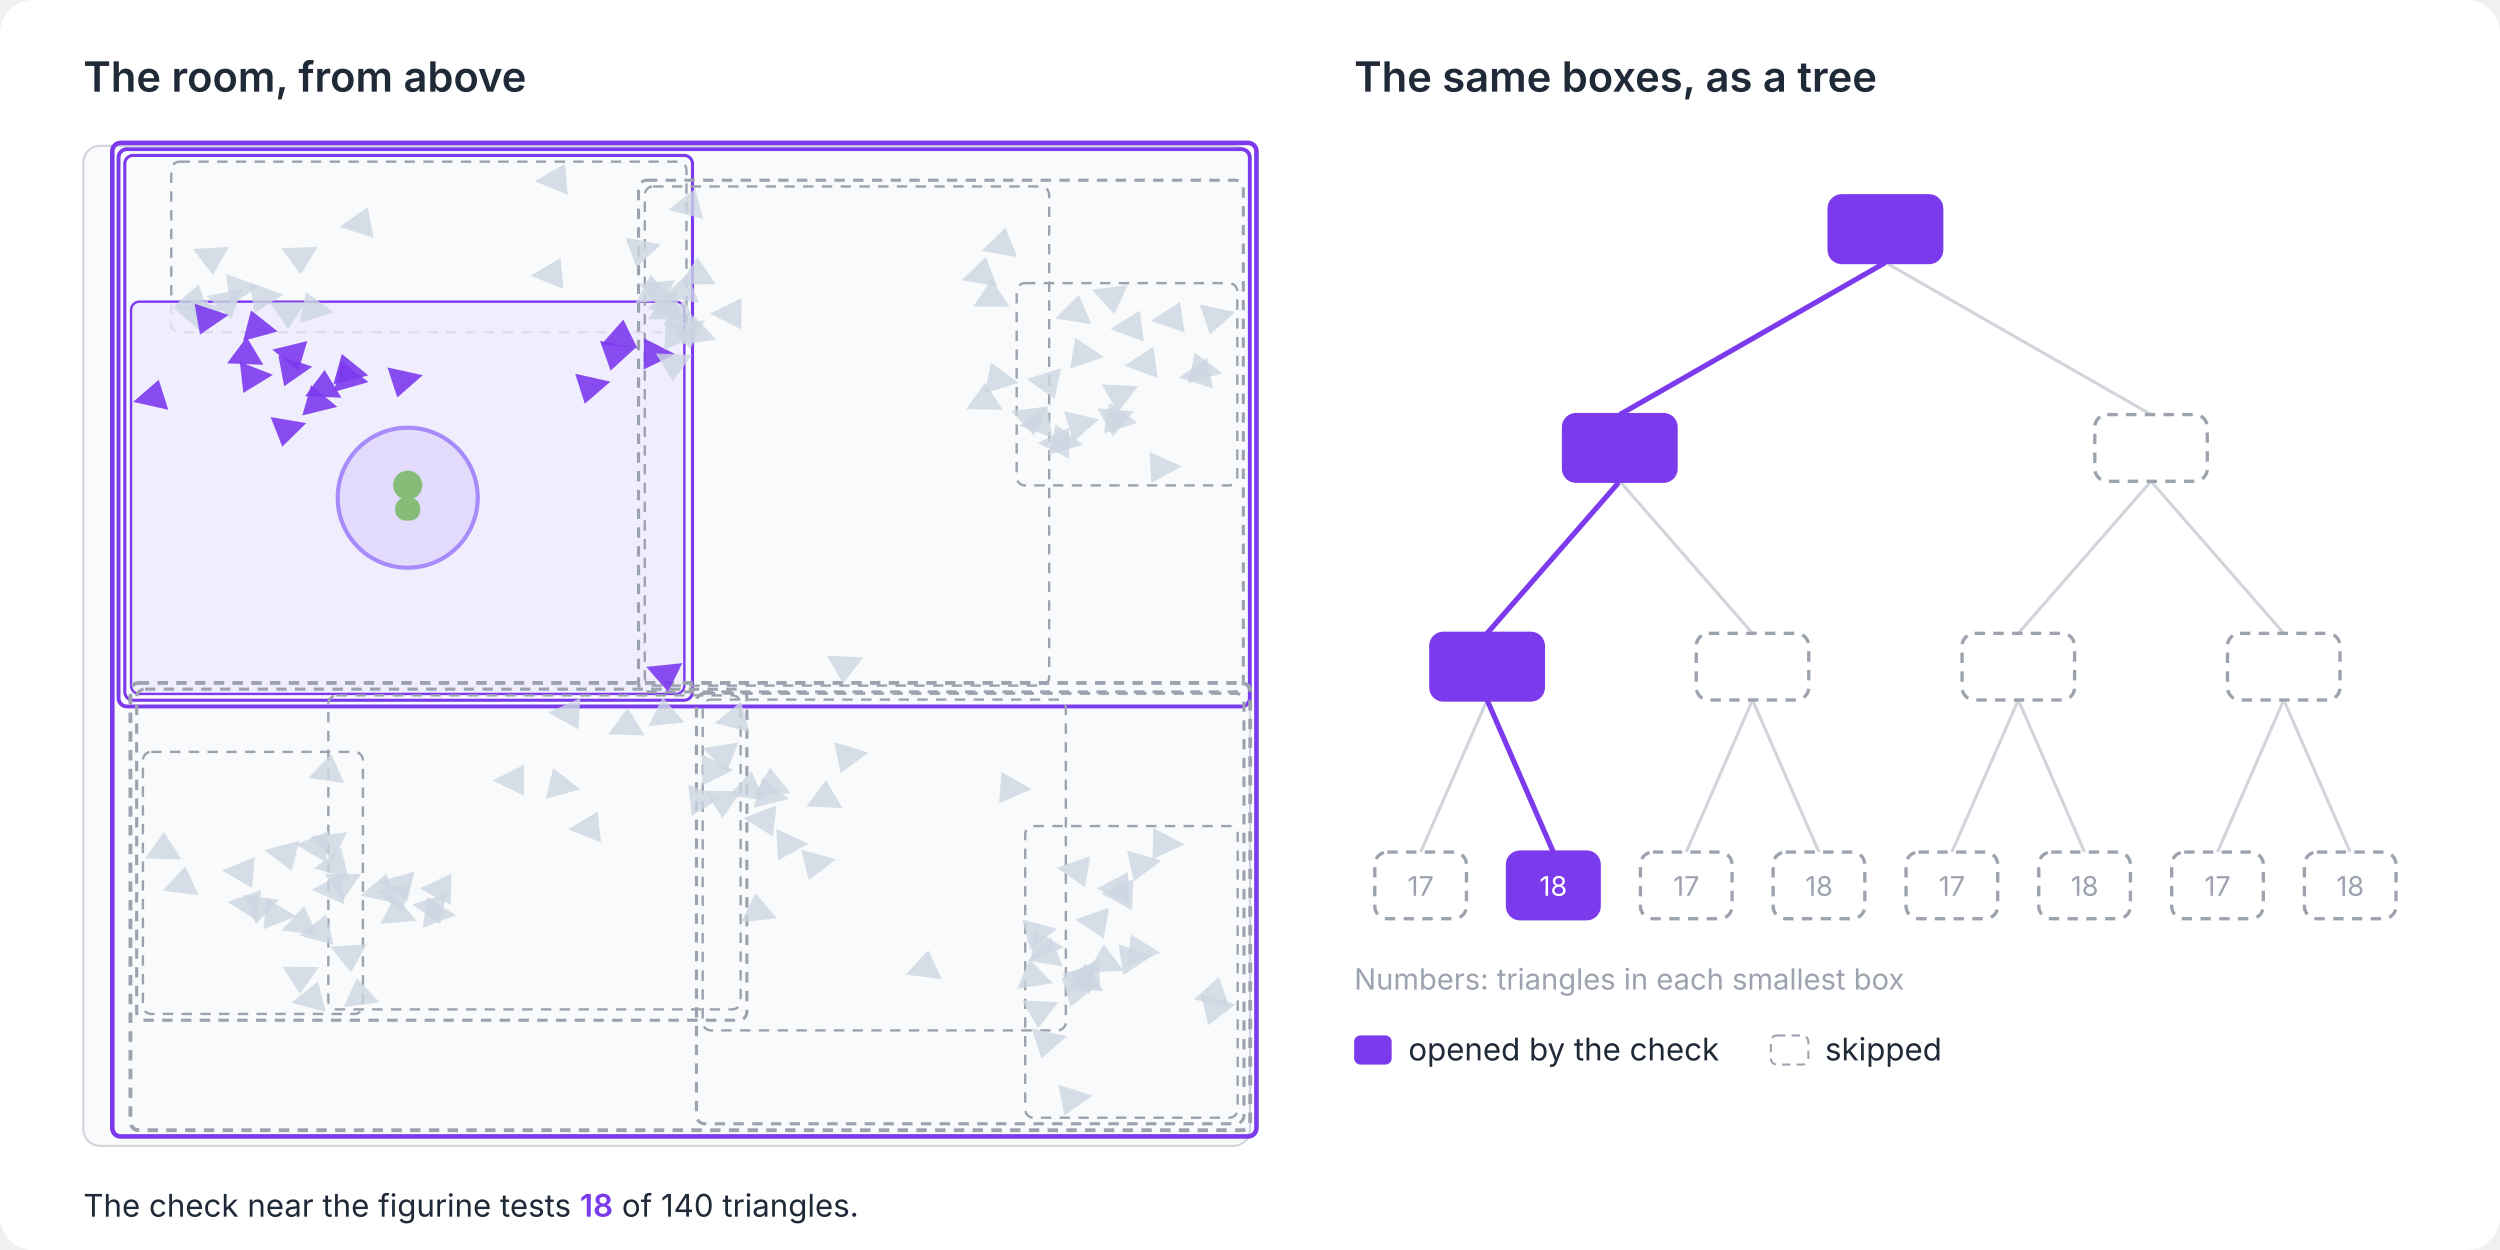
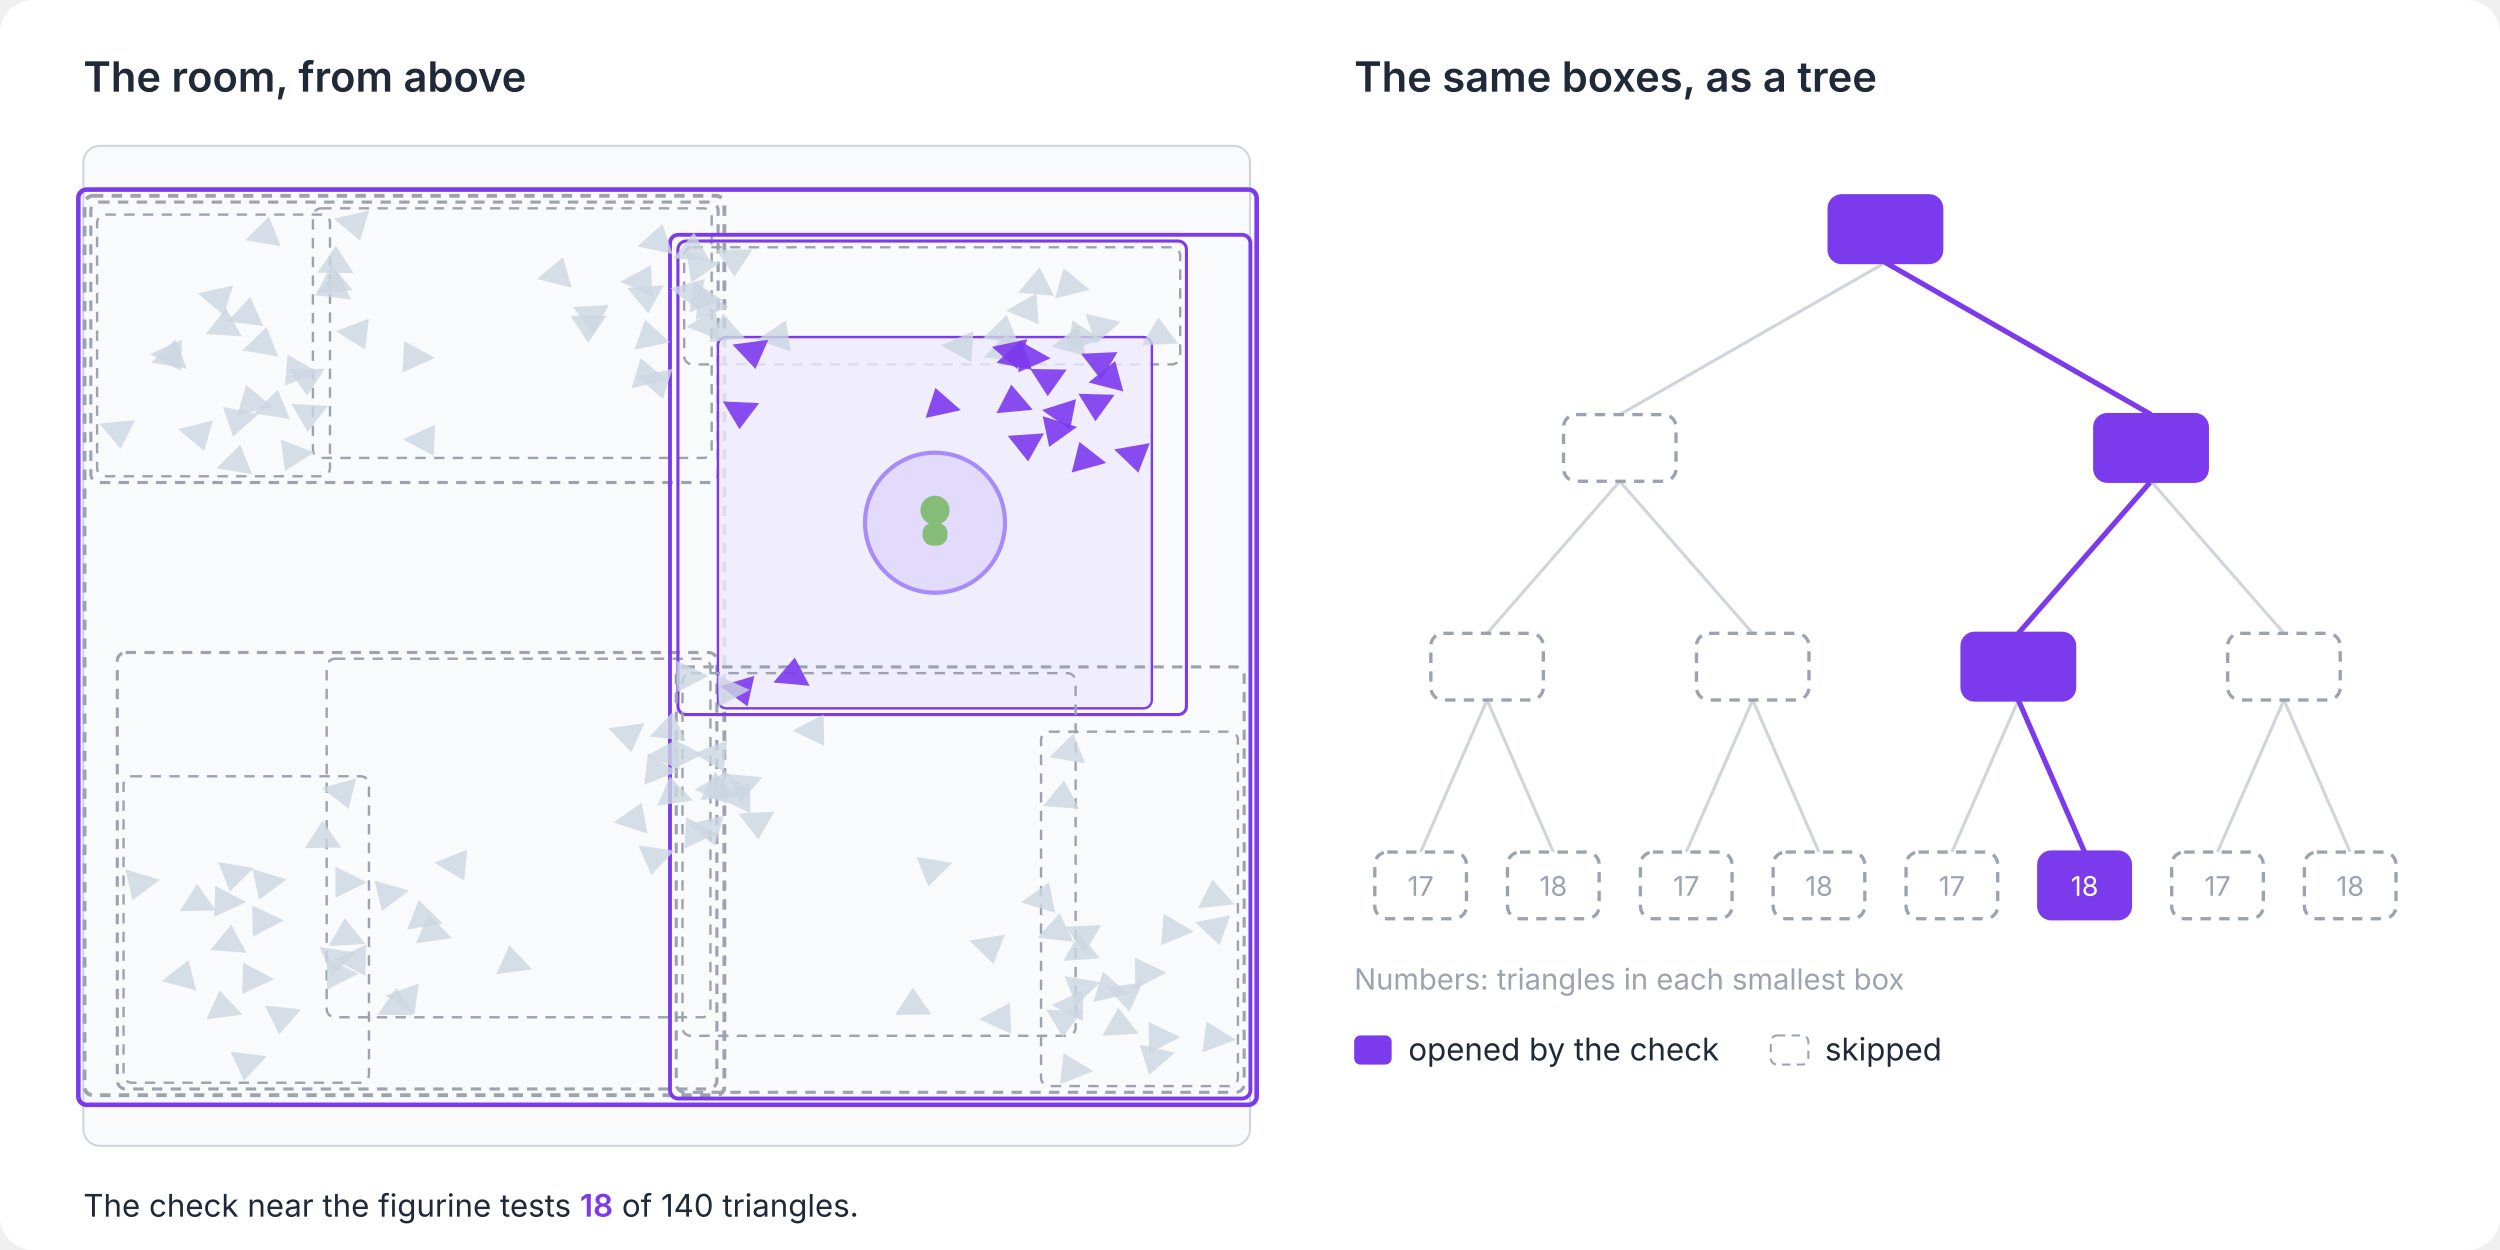
<svg xmlns="http://www.w3.org/2000/svg" width="1200" height="600" viewBox="0 0 1200 600" font-family="ui-sans-serif, system-ui, -apple-system, Segoe UI, sans-serif">
  <rect width="1200" height="600" rx="16" fill="#ffffff" />
  <text x="40" y="44" font-size="20" font-weight="600" fill="#1f2937">The room, from above</text>
  <rect x="40" y="70" width="560" height="480" rx="8" fill="#f9fafb" stroke="#d1d5db" />
-   <rect x="53.9" y="68.6" width="549.2" height="476.9" rx="4" fill="none" fill-opacity="0.8" stroke="#7c3aed" stroke-width="2.20" />
-   <rect x="56.9" y="71.6" width="543.0" height="267.5" rx="4" fill="none" fill-opacity="0.8" stroke="#7c3aed" stroke-width="1.85" />
-   <rect x="59.9" y="74.6" width="272.5" height="261.5" rx="4" fill="none" fill-opacity="0.8" stroke="#7c3aed" stroke-width="1.50" />
-   <rect x="82.2" y="77.6" width="247.3" height="81.9" rx="4" fill="none" fill-opacity="0.8" stroke="#9ca3af" stroke-width="1.15" stroke-dasharray="5 4" />
-   <rect x="62.9" y="144.8" width="265.6" height="188.3" rx="4" fill="#ede9fe" fill-opacity="0.8" stroke="#7c3aed" stroke-width="1.15" />
-   <rect x="306.5" y="86.5" width="290.3" height="245.6" rx="4" fill="none" fill-opacity="0.8" stroke="#9ca3af" stroke-width="1.50" stroke-dasharray="5 4" />
-   <rect x="309.5" y="89.5" width="194.1" height="239.6" rx="4" fill="none" fill-opacity="0.8" stroke="#9ca3af" stroke-width="1.15" stroke-dasharray="5 4" />
-   <rect x="488.0" y="135.9" width="105.9" height="97.1" rx="4" fill="none" fill-opacity="0.8" stroke="#9ca3af" stroke-width="1.15" stroke-dasharray="5 4" />
-   <rect x="62.6" y="327.8" width="537.5" height="214.7" rx="4" fill="none" fill-opacity="0.8" stroke="#9ca3af" stroke-width="1.85" stroke-dasharray="5 4" />
-   <rect x="65.6" y="330.8" width="292.9" height="158.9" rx="4" fill="none" fill-opacity="0.8" stroke="#9ca3af" stroke-width="1.50" stroke-dasharray="5 4" />
-   <rect x="68.6" y="360.9" width="105.6" height="125.8" rx="4" fill="none" fill-opacity="0.8" stroke="#9ca3af" stroke-width="1.15" stroke-dasharray="5 4" />
-   <rect x="157.6" y="333.8" width="197.9" height="150.7" rx="4" fill="none" fill-opacity="0.8" stroke="#9ca3af" stroke-width="1.15" stroke-dasharray="5 4" />
-   <rect x="334.3" y="332.8" width="262.8" height="206.6" rx="4" fill="none" fill-opacity="0.8" stroke="#9ca3af" stroke-width="1.50" stroke-dasharray="5 4" />
-   <rect x="337.3" y="335.8" width="174.3" height="158.8" rx="4" fill="none" fill-opacity="0.8" stroke="#9ca3af" stroke-width="1.15" stroke-dasharray="5 4" />
-   <rect x="492.1" y="396.5" width="102.0" height="140.0" rx="4" fill="none" fill-opacity="0.8" stroke="#9ca3af" stroke-width="1.15" stroke-dasharray="5 4" />
-   <polygon points="271.2,78.6 272.5,93.5 256.7,87.0" fill="#cbd5e1" fill-opacity="0.8" />
-   <polygon points="163.0,108.9 176.5,99.4 179.3,114.2" fill="#cbd5e1" fill-opacity="0.8" />
-   <polygon points="300.2,114.1 317.3,117.3 305.5,128.3" fill="#cbd5e1" fill-opacity="0.8" />
-   <polygon points="144.3,131.7 135.0,119.1 152.5,118.5" fill="#cbd5e1" fill-opacity="0.8" />
-   <polygon points="92.5,119.5 109.9,118.5 102.2,132.0" fill="#cbd5e1" fill-opacity="0.8" />
-   <polygon points="269.0,123.8 270.5,138.7 254.7,132.4" fill="#cbd5e1" fill-opacity="0.8" />
-   <polygon points="110.6,146.4 108.5,131.5 124.6,137.4" fill="#cbd5e1" fill-opacity="0.8" />
-   <polygon points="324.0,134.5 316.9,148.2 306.6,136.2" fill="#cbd5e1" fill-opacity="0.8" />
-   <polygon points="322.5,143.9 305.1,145.4 312.3,131.8" fill="#cbd5e1" fill-opacity="0.8" />
-   <polygon points="136.0,141.4 122.1,150.4 119.9,135.6" fill="#cbd5e1" fill-opacity="0.8" />
-   <polygon points="99.1,142.1 116.2,138.8 111.0,153.1" fill="#cbd5e1" fill-opacity="0.8" />
-   <polygon points="83.2,147.2 95.4,136.4 100.1,150.8" fill="#cbd5e1" fill-opacity="0.8" />
-   <polygon points="146.9,140.2 160.2,149.9 143.8,155.0" fill="#cbd5e1" fill-opacity="0.8" />
-   <polygon points="311.0,153.2 319.9,140.3 328.5,153.4" fill="#cbd5e1" fill-opacity="0.8" />
-   <polygon points="129.4,145.1 146.8,145.0 138.3,158.0" fill="#cbd5e1" fill-opacity="0.8" />
-   <polygon points="94.8,158.0 91.1,143.4 107.7,148.0" fill="#cbd5e1" fill-opacity="0.8" />
-   <polygon points="100.1,144.1 95.6,158.5 83.3,147.9" fill="#cbd5e1" fill-opacity="0.8" />
-   <polygon points="109.7,151.2 96.0,160.6 93.4,145.8" fill="#7c3aed" fill-opacity="0.9" />
-   <polygon points="120.5,149.0 133.3,159.1 116.7,163.6" fill="#7c3aed" fill-opacity="0.9" />
-   <polygon points="306.0,167.2 288.7,165.3 299.2,153.4" fill="#7c3aed" fill-opacity="0.9" />
-   <polygon points="305.0,167.0 293.1,177.9 288.0,163.6" fill="#7c3aed" fill-opacity="0.9" />
-   <polygon points="143.2,178.2 130.7,167.8 147.5,163.7" fill="#7c3aed" fill-opacity="0.9" />
-   <polygon points="309.1,162.4 324.1,170.0 308.9,177.4" fill="#7c3aed" fill-opacity="0.9" />
-   <polygon points="126.4,175.1 109.0,174.4 118.4,161.8" fill="#7c3aed" fill-opacity="0.9" />
-   <polygon points="136.4,185.4 133.6,170.6 149.9,176.0" fill="#7c3aed" fill-opacity="0.9" />
-   <polygon points="176.8,180.2 160.0,184.5 164.1,169.9" fill="#7c3aed" fill-opacity="0.9" />
-   <polygon points="115.1,173.7 131.0,179.9 116.8,188.6" fill="#7c3aed" fill-opacity="0.9" />
-   <polygon points="160.3,188.1 163.8,173.5 176.9,183.4" fill="#7c3aed" fill-opacity="0.9" />
-   <polygon points="190.7,190.8 186.0,176.4 202.9,180.1" fill="#7c3aed" fill-opacity="0.9" />
-   <polygon points="293.0,183.2 280.7,193.8 276.1,179.4" fill="#7c3aed" fill-opacity="0.9" />
-   <polygon points="155.8,177.6 163.9,190.9 146.4,190.2" fill="#7c3aed" fill-opacity="0.9" />
-   <polygon points="80.8,196.7 63.9,192.9 76.2,182.3" fill="#7c3aed" fill-opacity="0.9" />
-   <polygon points="161.9,195.3 145.1,199.4 149.3,184.9" fill="#7c3aed" fill-opacity="0.9" />
-   <polygon points="147.0,203.1 135.5,214.4 129.9,200.2" fill="#7c3aed" fill-opacity="0.9" />
-   <polygon points="327.5,318.3 320.7,332.1 310.2,320.1" fill="#7c3aed" fill-opacity="0.9" />
-   <polygon points="326.4,154.0 310.5,147.8 324.7,139.1" fill="#cbd5e1" fill-opacity="0.8" />
-   <polygon points="314.8,169.7 332.3,170.3 323.0,182.9" fill="#cbd5e1" fill-opacity="0.8" />
-   <polygon points="318.9,167.9 319.6,152.9 334.3,161.0" fill="#cbd5e1" fill-opacity="0.8" />
-   <polygon points="328.4,143.8 335.3,157.6 318.0,155.9" fill="#cbd5e1" fill-opacity="0.8" />
-   <polygon points="318.4,142.4 330.0,131.2 335.5,145.4" fill="#cbd5e1" fill-opacity="0.8" />
-   <polygon points="331.3,167.5 320.9,155.5 338.3,153.8" fill="#cbd5e1" fill-opacity="0.8" />
-   <polygon points="333.7,90.5 337.5,105.1 320.8,100.7" fill="#cbd5e1" fill-opacity="0.8" />
-   <polygon points="326.7,165.4 332.9,151.4 343.9,163.0" fill="#cbd5e1" fill-opacity="0.8" />
-   <polygon points="326.2,136.6 334.8,123.5 343.6,136.4" fill="#cbd5e1" fill-opacity="0.8" />
-   <polygon points="355.8,158.1 340.8,150.5 356.0,143.1" fill="#cbd5e1" fill-opacity="0.8" />
-   <polygon points="404.7,328.1 396.9,314.7 414.3,315.6" fill="#cbd5e1" fill-opacity="0.8" />
-   <polygon points="473.2,123.3 478.7,137.5 461.6,134.5" fill="#cbd5e1" fill-opacity="0.8" />
-   <polygon points="481.3,196.7 463.8,196.4 472.8,183.6" fill="#cbd5e1" fill-opacity="0.8" />
-   <polygon points="484.6,147.2 467.1,147.1 476.0,134.2" fill="#cbd5e1" fill-opacity="0.8" />
-   <polygon points="489.0,183.8 472.6,188.8 475.7,174.1" fill="#cbd5e1" fill-opacity="0.8" />
-   <polygon points="471.1,120.5 482.6,109.3 488.3,123.4" fill="#cbd5e1" fill-opacity="0.8" />
-   <polygon points="496.2,209.0 485.4,197.3 502.7,195.1" fill="#cbd5e1" fill-opacity="0.8" />
-   <polygon points="502.7,195.1 505.1,210.0 489.0,204.3" fill="#cbd5e1" fill-opacity="0.8" />
-   <polygon points="492.9,181.9 509.3,176.8 506.2,191.5" fill="#cbd5e1" fill-opacity="0.8" />
-   <polygon points="513.2,220.2 498.1,212.6 513.2,205.2" fill="#cbd5e1" fill-opacity="0.8" />
-   <polygon points="503.3,218.3 506.7,203.6 519.9,213.5" fill="#cbd5e1" fill-opacity="0.8" />
-   <polygon points="517.9,141.5 523.8,155.6 506.6,152.9" fill="#cbd5e1" fill-opacity="0.8" />
-   <polygon points="510.7,197.5 527.6,201.3 515.3,212.0" fill="#cbd5e1" fill-opacity="0.8" />
-   <polygon points="529.9,171.4 513.6,176.9 516.2,162.1" fill="#cbd5e1" fill-opacity="0.8" />
-   <polygon points="534.8,150.8 524.0,139.0 541.3,136.9" fill="#cbd5e1" fill-opacity="0.8" />
-   <polygon points="534.1,209.6 526.8,196.0 544.2,197.4" fill="#cbd5e1" fill-opacity="0.8" />
-   <polygon points="546.0,202.9 529.7,208.2 532.5,193.4" fill="#cbd5e1" fill-opacity="0.8" />
-   <polygon points="536.6,197.9 528.8,184.5 546.2,185.4" fill="#cbd5e1" fill-opacity="0.8" />
-   <polygon points="549.0,163.9 533.0,158.0 547.1,149.1" fill="#cbd5e1" fill-opacity="0.8" />
-   <polygon points="555.7,181.4 539.6,175.6 553.6,166.5" fill="#cbd5e1" fill-opacity="0.8" />
-   <polygon points="567.3,223.9 552.6,231.9 551.8,217.0" fill="#cbd5e1" fill-opacity="0.8" />
-   <polygon points="552.6,154.0 566.4,144.9 568.7,159.7" fill="#cbd5e1" fill-opacity="0.8" />
-   <polygon points="579.3,171.8 582.3,186.5 565.9,181.3" fill="#cbd5e1" fill-opacity="0.8" />
-   <polygon points="573.5,169.3 586.7,179.1 570.3,184.0" fill="#cbd5e1" fill-opacity="0.8" />
-   <polygon points="592.9,149.8 580.8,160.6 575.9,146.2" fill="#cbd5e1" fill-opacity="0.8" />
-   <polygon points="69.6,412.1 78.7,399.4 87.1,412.5" fill="#cbd5e1" fill-opacity="0.8" />
-   <polygon points="95.4,429.7 78.1,427.5 88.9,415.8" fill="#cbd5e1" fill-opacity="0.8" />
-   <polygon points="106.6,417.8 122.3,411.4 121.0,426.3" fill="#cbd5e1" fill-opacity="0.8" />
-   <polygon points="109.3,433.0 125.4,427.1 123.4,442.0" fill="#cbd5e1" fill-opacity="0.8" />
-   <polygon points="122.8,443.5 116.7,429.5 133.9,432.0" fill="#cbd5e1" fill-opacity="0.8" />
-   <polygon points="142.2,439.8 126.4,446.1 128.0,431.2" fill="#cbd5e1" fill-opacity="0.8" />
-   <polygon points="127.0,408.1 143.6,403.5 140.0,418.1" fill="#cbd5e1" fill-opacity="0.8" />
-   <polygon points="135.6,464.0 153.1,464.2 144.0,477.1" fill="#cbd5e1" fill-opacity="0.8" />
-   <polygon points="135.1,446.6 145.9,434.9 152.4,448.8" fill="#cbd5e1" fill-opacity="0.8" />
-   <polygon points="156.4,485.7 139.8,481.3 152.6,471.1" fill="#cbd5e1" fill-opacity="0.8" />
-   <polygon points="156.4,413.9 142.0,405.4 157.7,398.9" fill="#cbd5e1" fill-opacity="0.8" />
-   <polygon points="156.5,438.9 160.2,453.5 143.6,449.0" fill="#cbd5e1" fill-opacity="0.8" />
-   <polygon points="148.0,373.4 159.1,361.9 165.2,375.9" fill="#cbd5e1" fill-opacity="0.8" />
-   <polygon points="149.2,401.5 166.5,399.5 159.9,413.3" fill="#cbd5e1" fill-opacity="0.8" />
-   <polygon points="164.3,419.0 165.1,434.0 149.6,427.1" fill="#cbd5e1" fill-opacity="0.8" />
-   <polygon points="163.7,406.9 167.3,421.5 150.7,416.8" fill="#cbd5e1" fill-opacity="0.8" />
-   <polygon points="164.3,432.5 155.8,419.5 173.2,419.6" fill="#cbd5e1" fill-opacity="0.8" />
-   <polygon points="176.0,453.3 168.4,466.8 158.6,454.4" fill="#cbd5e1" fill-opacity="0.8" />
-   <polygon points="171.2,469.5 182.2,481.1 165.0,483.4" fill="#cbd5e1" fill-opacity="0.8" />
-   <polygon points="173.2,429.8 185.5,419.2 190.1,433.7" fill="#cbd5e1" fill-opacity="0.8" />
-   <polygon points="197.2,423.7 193.0,438.2 180.4,427.8" fill="#cbd5e1" fill-opacity="0.8" />
-   <polygon points="182.5,443.4 189.8,429.8 199.9,442.0" fill="#cbd5e1" fill-opacity="0.8" />
-   <polygon points="182.3,423.1 198.9,418.3 195.4,433.0" fill="#cbd5e1" fill-opacity="0.8" />
-   <polygon points="197.9,434.1 214.3,428.9 211.3,443.6" fill="#cbd5e1" fill-opacity="0.8" />
-   <polygon points="203.0,445.3 204.9,430.4 218.9,439.3" fill="#cbd5e1" fill-opacity="0.8" />
-   <polygon points="216.3,434.3 201.4,426.5 216.7,419.3" fill="#cbd5e1" fill-opacity="0.8" />
-   <polygon points="251.5,367.1 251.6,382.0 236.4,374.6" fill="#cbd5e1" fill-opacity="0.8" />
-   <polygon points="265.5,368.8 278.6,378.8 262.0,383.5" fill="#cbd5e1" fill-opacity="0.8" />
-   <polygon points="278.5,335.1 277.7,350.1 263.0,342.0" fill="#cbd5e1" fill-opacity="0.8" />
-   <polygon points="286.9,389.5 288.5,404.4 272.6,398.1" fill="#cbd5e1" fill-opacity="0.8" />
-   <polygon points="309.4,353.0 292.0,352.4 301.3,339.8" fill="#cbd5e1" fill-opacity="0.8" />
-   <polygon points="328.6,346.8 311.3,348.5 318.1,334.8" fill="#cbd5e1" fill-opacity="0.8" />
-   <polygon points="332.0,391.6 330.4,376.7 346.3,382.9" fill="#cbd5e1" fill-opacity="0.8" />
-   <polygon points="337.1,377.1 336.9,362.2 352.1,369.5" fill="#cbd5e1" fill-opacity="0.8" />
-   <polygon points="337.3,359.1 354.5,356.4 348.7,370.5" fill="#cbd5e1" fill-opacity="0.8" />
-   <polygon points="355.8,379.8 346.8,392.6 338.3,379.5" fill="#cbd5e1" fill-opacity="0.8" />
-   <polygon points="359.8,351.4 343.0,347.1 355.7,336.8" fill="#cbd5e1" fill-opacity="0.8" />
-   <polygon points="349.7,381.8 360.7,370.2 367.0,384.2" fill="#cbd5e1" fill-opacity="0.8" />
-   <polygon points="355.7,442.6 362.6,428.8 373.0,440.8" fill="#cbd5e1" fill-opacity="0.8" />
-   <polygon points="356.8,392.7 372.7,386.6 371.0,401.5" fill="#cbd5e1" fill-opacity="0.8" />
-   <polygon points="378.7,383.6 361.8,387.6 366.1,373.1" fill="#cbd5e1" fill-opacity="0.8" />
-   <polygon points="379.4,380.8 362.0,381.8 369.7,368.4" fill="#cbd5e1" fill-opacity="0.8" />
-   <polygon points="372.7,398.0 388.2,405.0 373.4,413.0" fill="#cbd5e1" fill-opacity="0.8" />
-   <polygon points="401.2,412.5 388.2,422.5 384.6,407.8" fill="#cbd5e1" fill-opacity="0.8" />
-   <polygon points="387.0,387.1 396.5,374.5 404.4,387.9" fill="#cbd5e1" fill-opacity="0.8" />
-   <polygon points="416.9,361.3 403.5,371.0 400.4,356.2" fill="#cbd5e1" fill-opacity="0.8" />
-   <polygon points="452.0,470.0 434.7,467.8 445.6,456.1" fill="#cbd5e1" fill-opacity="0.8" />
-   <polygon points="479.6,385.5 480.7,370.6 495.2,378.8" fill="#cbd5e1" fill-opacity="0.8" />
-   <polygon points="505.4,471.9 488.3,474.6 494.1,460.5" fill="#cbd5e1" fill-opacity="0.8" />
-   <polygon points="507.4,445.9 494.5,455.9 490.7,441.3" fill="#cbd5e1" fill-opacity="0.8" />
-   <polygon points="508.0,481.1 498.3,493.6 490.5,480.2" fill="#cbd5e1" fill-opacity="0.8" />
-   <polygon points="494.8,461.1 496.3,446.2 510.6,454.7" fill="#cbd5e1" fill-opacity="0.8" />
-   <polygon points="499.9,508.1 495.2,493.7 512.1,497.4" fill="#cbd5e1" fill-opacity="0.8" />
-   <polygon points="493.1,461.1 504.4,449.8 510.2,463.9" fill="#cbd5e1" fill-opacity="0.8" />
-   <polygon points="524.4,525.9 511.0,535.4 508.0,520.7" fill="#cbd5e1" fill-opacity="0.8" />
-   <polygon points="513.9,483.3 509.5,468.9 526.4,472.9" fill="#cbd5e1" fill-opacity="0.8" />
-   <polygon points="520.8,425.8 507.1,416.5 523.3,411.0" fill="#cbd5e1" fill-opacity="0.8" />
-   <polygon points="509.7,467.6 526.1,462.4 523.1,477.2" fill="#cbd5e1" fill-opacity="0.8" />
-   <polygon points="529.6,475.6 512.1,475.4 521.0,462.5" fill="#cbd5e1" fill-opacity="0.8" />
-   <polygon points="528.1,475.2 512.7,468.1 527.5,460.2" fill="#cbd5e1" fill-opacity="0.8" />
-   <polygon points="532.3,435.8 529.8,450.6 516.1,441.3" fill="#cbd5e1" fill-opacity="0.8" />
-   <polygon points="529.8,453.4 539.4,465.9 522.0,466.8" fill="#cbd5e1" fill-opacity="0.8" />
-   <polygon points="526.5,426.5 541.4,418.6 541.9,433.5" fill="#cbd5e1" fill-opacity="0.8" />
-   <polygon points="528.6,428.8 544.0,421.9 543.3,436.8" fill="#cbd5e1" fill-opacity="0.8" />
-   <polygon points="539.2,468.0 536.9,453.2 553.0,458.9" fill="#cbd5e1" fill-opacity="0.8" />
-   <polygon points="557.0,457.3 541.1,463.5 542.8,448.6" fill="#cbd5e1" fill-opacity="0.8" />
-   <polygon points="541.0,408.3 557.5,413.1 544.3,423.0" fill="#cbd5e1" fill-opacity="0.8" />
-   <polygon points="553.6,397.5 568.5,405.3 553.2,412.5" fill="#cbd5e1" fill-opacity="0.8" />
-   <polygon points="573.1,479.8 585.1,468.9 590.1,483.3" fill="#cbd5e1" fill-opacity="0.8" />
-   <polygon points="576.5,477.4 593.1,482.1 580.0,492.1" fill="#cbd5e1" fill-opacity="0.8" />
-   <circle cx="195.7" cy="238.9" r="33.6" fill="#a78bfa" fill-opacity="0.18" stroke="#a78bfa" stroke-width="2" />
-   <circle cx="195.7" cy="232.9" r="7" fill="#84bc78" />
-   <rect x="189.7" y="238.9" width="12" height="11" rx="5" fill="#84bc78" />
+   <rect x="37.6" y="91.0" width="565.6" height="439.3" rx="4" fill="none" fill-opacity="0.8" stroke="#7c3aed" stroke-width="2.20" />
+   <rect x="40.6" y="94.0" width="307.1" height="431.7" rx="4" fill="none" fill-opacity="0.8" stroke="#9ca3af" stroke-width="1.85" stroke-dasharray="5 4" />
+   <rect x="43.6" y="97.0" width="301.1" height="134.6" rx="4" fill="none" fill-opacity="0.8" stroke="#9ca3af" stroke-width="1.50" stroke-dasharray="5 4" />
+   <rect x="46.6" y="103.0" width="111.8" height="125.6" rx="4" fill="none" fill-opacity="0.8" stroke="#9ca3af" stroke-width="1.15" stroke-dasharray="5 4" />
+   <rect x="150.2" y="100.0" width="191.4" height="119.8" rx="4" fill="none" fill-opacity="0.8" stroke="#9ca3af" stroke-width="1.15" stroke-dasharray="5 4" />
+   <rect x="56.3" y="313.2" width="287.8" height="209.5" rx="4" fill="none" fill-opacity="0.8" stroke="#9ca3af" stroke-width="1.50" stroke-dasharray="5 4" />
+   <rect x="59.3" y="372.6" width="117.8" height="147.1" rx="4" fill="none" fill-opacity="0.8" stroke="#9ca3af" stroke-width="1.15" stroke-dasharray="5 4" />
+   <rect x="156.8" y="316.2" width="184.2" height="172.1" rx="4" fill="none" fill-opacity="0.8" stroke="#9ca3af" stroke-width="1.15" stroke-dasharray="5 4" />
+   <rect x="321.6" y="112.7" width="278.6" height="414.6" rx="4" fill="none" fill-opacity="0.8" stroke="#7c3aed" stroke-width="1.85" />
+   <rect x="325.4" y="115.7" width="244.1" height="227.3" rx="4" fill="none" fill-opacity="0.8" stroke="#7c3aed" stroke-width="1.50" />
+   <rect x="328.4" y="118.7" width="238.1" height="56.2" rx="4" fill="none" fill-opacity="0.8" stroke="#9ca3af" stroke-width="1.15" stroke-dasharray="5 4" />
+   <rect x="344.6" y="161.8" width="208.3" height="178.2" rx="4" fill="#ede9fe" fill-opacity="0.8" stroke="#7c3aed" stroke-width="1.15" />
+   <rect x="324.6" y="320.1" width="272.6" height="204.2" rx="4" fill="none" fill-opacity="0.8" stroke="#9ca3af" stroke-width="1.50" stroke-dasharray="5 4" />
+   <rect x="327.6" y="323.1" width="188.7" height="174.1" rx="4" fill="none" fill-opacity="0.8" stroke="#9ca3af" stroke-width="1.15" stroke-dasharray="5 4" />
+   <rect x="499.7" y="351.2" width="94.5" height="170.1" rx="4" fill="none" fill-opacity="0.8" stroke="#9ca3af" stroke-width="1.15" stroke-dasharray="5 4" />
+   <polygon points="57.9,215.4 47.6,203.3 64.9,201.7" fill="#cbd5e1" fill-opacity="0.8" />
+   <polygon points="87.4,163.0 86.8,178.0 72.0,170.0" fill="#cbd5e1" fill-opacity="0.8" />
+   <polygon points="89.8,177.0 72.6,174.1 84.1,162.9" fill="#cbd5e1" fill-opacity="0.8" />
+   <polygon points="98.0,216.4 85.4,206.0 102.2,201.9" fill="#cbd5e1" fill-opacity="0.8" />
+   <polygon points="111.9,137.0 107.4,151.4 95.0,140.8" fill="#cbd5e1" fill-opacity="0.8" />
+   <polygon points="116.1,161.5 98.7,160.4 108.5,148.0" fill="#cbd5e1" fill-opacity="0.8" />
+   <polygon points="103.9,224.8 115.3,213.5 121.0,227.6" fill="#cbd5e1" fill-opacity="0.8" />
+   <polygon points="111.9,209.6 107.0,195.3 124.0,198.8" fill="#cbd5e1" fill-opacity="0.8" />
+   <polygon points="126.4,156.5 109.1,154.3 120.1,142.6" fill="#cbd5e1" fill-opacity="0.8" />
+   <polygon points="130.7,195.2 113.9,199.3 118.1,184.8" fill="#cbd5e1" fill-opacity="0.8" />
+   <polygon points="127.9,157.0 133.5,171.1 116.3,168.2" fill="#cbd5e1" fill-opacity="0.8" />
+   <polygon points="134.8,118.2 117.7,115.3 129.1,104.0" fill="#cbd5e1" fill-opacity="0.8" />
+   <polygon points="122.0,198.4 133.3,187.1 139.2,201.2" fill="#cbd5e1" fill-opacity="0.8" />
+   <polygon points="150.9,217.1 136.8,226.0 134.8,211.1" fill="#cbd5e1" fill-opacity="0.8" />
+   <polygon points="138.0,170.2 152.5,178.6 136.8,185.2" fill="#cbd5e1" fill-opacity="0.8" />
+   <polygon points="138.5,177.2 155.9,177.0 147.4,190.0" fill="#cbd5e1" fill-opacity="0.8" />
+   <polygon points="147.7,207.3 139.9,193.9 157.4,194.8" fill="#cbd5e1" fill-opacity="0.8" />
+   <polygon points="169.3,139.3 151.9,140.8 159.1,127.2" fill="#cbd5e1" fill-opacity="0.8" />
+   <polygon points="151.2,141.7 161.9,129.9 168.5,143.8" fill="#cbd5e1" fill-opacity="0.8" />
+   <polygon points="152.3,130.9 161.2,118.0 169.7,131.1" fill="#cbd5e1" fill-opacity="0.8" />
+   <polygon points="172.8,115.5 160.3,105.0 177.2,101.0" fill="#cbd5e1" fill-opacity="0.8" />
+   <polygon points="161.2,159.0 177.1,152.9 175.3,167.8" fill="#cbd5e1" fill-opacity="0.8" />
+   <polygon points="208.7,171.8 193.2,178.7 194.0,163.7" fill="#cbd5e1" fill-opacity="0.8" />
+   <polygon points="208.8,203.9 208.2,218.8 193.4,210.9" fill="#cbd5e1" fill-opacity="0.8" />
+   <polygon points="257.7,133.9 270.2,123.5 274.5,138.1" fill="#cbd5e1" fill-opacity="0.8" />
+   <polygon points="282.3,164.5 273.7,151.5 291.2,151.6" fill="#cbd5e1" fill-opacity="0.8" />
+   <polygon points="292.3,146.4 284.6,159.9 274.9,147.4" fill="#cbd5e1" fill-opacity="0.8" />
+   <polygon points="313.1,142.3 297.7,135.2 312.5,127.3" fill="#cbd5e1" fill-opacity="0.8" />
+   <polygon points="303.2,186.4 307.5,171.9 320.0,182.3" fill="#cbd5e1" fill-opacity="0.8" />
+   <polygon points="318.5,136.9 311.2,150.5 301.1,138.3" fill="#cbd5e1" fill-opacity="0.8" />
+   <polygon points="321.6,164.3 304.6,167.8 309.6,153.4" fill="#cbd5e1" fill-opacity="0.8" />
+   <polygon points="318.0,107.5 322.8,121.9 305.9,118.3" fill="#cbd5e1" fill-opacity="0.8" />
+   <polygon points="318.2,191.5 305.9,180.9 322.8,177.0" fill="#cbd5e1" fill-opacity="0.8" />
+   <polygon points="321.8,138.4 338.4,133.9 334.7,148.5" fill="#cbd5e1" fill-opacity="0.8" />
+   <polygon points="323.2,124.0 333.1,111.6 340.6,125.1" fill="#cbd5e1" fill-opacity="0.8" />
+   <polygon points="63.5,432.1 60.3,417.4 76.8,422.3" fill="#cbd5e1" fill-opacity="0.8" />
+   <polygon points="94.2,475.5 77.6,470.9 90.5,460.9" fill="#cbd5e1" fill-opacity="0.8" />
+   <polygon points="103.7,437.0 86.3,437.4 94.6,424.3" fill="#cbd5e1" fill-opacity="0.8" />
+   <polygon points="99.1,489.3 105.4,475.4 116.4,487.0" fill="#cbd5e1" fill-opacity="0.8" />
+   <polygon points="102.8,440.1 103.3,425.2 118.2,433.0" fill="#cbd5e1" fill-opacity="0.8" />
+   <polygon points="111.0,443.8 118.3,457.4 100.9,456.0" fill="#cbd5e1" fill-opacity="0.8" />
+   <polygon points="121.8,416.7 110.3,427.9 104.7,413.8" fill="#cbd5e1" fill-opacity="0.8" />
+   <polygon points="117.1,518.7 110.7,504.8 128.0,507.0" fill="#cbd5e1" fill-opacity="0.8" />
+   <polygon points="116.7,462.1 131.6,470.0 116.2,477.1" fill="#cbd5e1" fill-opacity="0.8" />
+   <polygon points="136.3,441.8 121.4,449.6 121.0,434.6" fill="#cbd5e1" fill-opacity="0.8" />
+   <polygon points="137.6,422.1 124.4,431.8 121.1,417.1" fill="#cbd5e1" fill-opacity="0.8" />
+   <polygon points="127.2,482.7 144.5,484.5 134.0,496.5" fill="#cbd5e1" fill-opacity="0.8" />
+   <polygon points="154.8,394.0 163.8,406.8 146.3,407.1" fill="#cbd5e1" fill-opacity="0.8" />
+   <polygon points="170.6,457.2 159.4,468.7 153.4,454.6" fill="#cbd5e1" fill-opacity="0.8" />
+   <polygon points="156.9,460.0 172.1,467.4 157.0,475.0" fill="#cbd5e1" fill-opacity="0.8" />
+   <polygon points="154.4,378.2 171.0,373.6 167.3,388.2" fill="#cbd5e1" fill-opacity="0.8" />
+   <polygon points="176.1,423.5 161.0,431.0 161.0,416.0" fill="#cbd5e1" fill-opacity="0.8" />
+   <polygon points="157.8,454.1 165.5,440.7 175.3,453.1" fill="#cbd5e1" fill-opacity="0.8" />
+   <polygon points="175.3,468.4 160.4,460.6 175.8,453.4" fill="#cbd5e1" fill-opacity="0.8" />
+   <polygon points="179.8,422.7 196.4,427.5 183.3,437.3" fill="#cbd5e1" fill-opacity="0.8" />
+   <polygon points="190.2,474.2 198.6,487.3 181.2,487.1" fill="#cbd5e1" fill-opacity="0.8" />
+   <polygon points="201.1,472.1 198.9,486.9 185.0,477.9" fill="#cbd5e1" fill-opacity="0.8" />
+   <polygon points="195.4,446.2 201.0,432.0 212.5,443.3" fill="#cbd5e1" fill-opacity="0.8" />
+   <polygon points="205.7,438.8 216.9,450.3 199.7,452.8" fill="#cbd5e1" fill-opacity="0.8" />
+   <polygon points="208.5,414.1 224.3,407.8 222.8,422.7" fill="#cbd5e1" fill-opacity="0.8" />
+   <polygon points="255.4,465.3 238.2,467.6 244.5,453.7" fill="#cbd5e1" fill-opacity="0.8" />
+   <polygon points="309.3,347.1 303.0,361.1 292.0,349.5" fill="#cbd5e1" fill-opacity="0.8" />
+   <polygon points="310.8,400.1 294.5,394.8 308.0,385.3" fill="#cbd5e1" fill-opacity="0.8" />
+   <polygon points="306.4,405.8 323.7,408.3 312.6,419.9" fill="#cbd5e1" fill-opacity="0.8" />
+   <polygon points="309.2,376.6 311.0,361.7 325.1,370.5" fill="#cbd5e1" fill-opacity="0.8" />
+   <polygon points="326.2,369.5 310.7,362.6 325.4,354.5" fill="#cbd5e1" fill-opacity="0.8" />
+   <polygon points="322.8,341.8 329.2,355.7 311.9,353.5" fill="#cbd5e1" fill-opacity="0.8" />
+   <polygon points="315.5,386.8 321.5,372.7 332.7,384.2" fill="#cbd5e1" fill-opacity="0.8" />
+   <polygon points="337.5,362.1 322.3,369.5 322.5,354.5" fill="#cbd5e1" fill-opacity="0.8" />
+   <polygon points="340.1,324.4 325.1,332.2 324.8,317.2" fill="#cbd5e1" fill-opacity="0.8" />
+   <polygon points="361.2,119.7 352.6,132.8 343.7,119.9" fill="#cbd5e1" fill-opacity="0.8" />
+   <polygon points="329.4,120.8 345.6,126.3 331.9,135.6" fill="#cbd5e1" fill-opacity="0.8" />
+   <polygon points="488.7,140.5 498.9,128.3 506.0,142.0" fill="#cbd5e1" fill-opacity="0.8" />
+   <polygon points="506.4,143.2 510.6,128.7 523.1,139.1" fill="#cbd5e1" fill-opacity="0.8" />
+   <polygon points="333.1,135.1 347.0,144.1 330.9,149.9" fill="#cbd5e1" fill-opacity="0.8" />
+   <polygon points="349.9,147.5 333.9,153.4 336.0,138.5" fill="#cbd5e1" fill-opacity="0.8" />
+   <polygon points="498.6,155.7 482.9,149.1 497.5,140.8" fill="#cbd5e1" fill-opacity="0.8" />
+   <polygon points="343.5,148.2 345.3,163.0 329.4,156.9" fill="#cbd5e1" fill-opacity="0.8" />
+   <polygon points="521.1,150.7 538.0,154.5 525.8,165.1" fill="#cbd5e1" fill-opacity="0.8" />
+   <polygon points="340.2,164.2 347.1,150.5 357.6,162.4" fill="#cbd5e1" fill-opacity="0.8" />
+   <polygon points="483.2,151.1 488.9,165.2 471.8,162.4" fill="#cbd5e1" fill-opacity="0.8" />
+   <polygon points="565.5,164.9 548.1,165.7 556.0,152.4" fill="#cbd5e1" fill-opacity="0.8" />
+   <polygon points="512.6,168.7 514.7,153.8 528.7,162.8" fill="#cbd5e1" fill-opacity="0.8" />
+   <polygon points="379.6,168.7 363.4,163.1 377.2,153.8" fill="#cbd5e1" fill-opacity="0.8" />
+   <polygon points="517.7,156.4 521.4,171.0 504.8,166.5" fill="#cbd5e1" fill-opacity="0.8" />
+   <polygon points="467.2,159.0 466.3,173.9 451.6,165.8" fill="#cbd5e1" fill-opacity="0.8" />
+   <polygon points="483.5,159.9 489.5,173.9 472.3,171.4" fill="#cbd5e1" fill-opacity="0.8" />
+   <polygon points="362.6,177.1 351.6,165.4 368.8,163.1" fill="#7c3aed" fill-opacity="0.9" />
+   <polygon points="488.3,177.2 476.1,166.5 493.1,162.8" fill="#7c3aed" fill-opacity="0.9" />
+   <polygon points="504.3,172.0 488.8,178.7 489.7,163.8" fill="#7c3aed" fill-opacity="0.9" />
+   <polygon points="478.3,174.1 490.2,163.2 495.3,177.5" fill="#7c3aed" fill-opacity="0.9" />
+   <polygon points="536.4,169.0 528.5,182.3 518.9,169.8" fill="#7c3aed" fill-opacity="0.9" />
+   <polygon points="502.9,190.2 494.5,177.1 512.0,177.4" fill="#7c3aed" fill-opacity="0.9" />
+   <polygon points="522.5,183.6 535.3,173.3 539.2,187.9" fill="#7c3aed" fill-opacity="0.9" />
+   <polygon points="495.7,196.7 478.3,198.3 485.4,184.6" fill="#7c3aed" fill-opacity="0.9" />
+   <polygon points="525.8,202.2 517.6,189.0 535.0,189.5" fill="#7c3aed" fill-opacity="0.9" />
+   <polygon points="449.0,186.2 461.2,196.9 444.3,200.6" fill="#7c3aed" fill-opacity="0.9" />
+   <polygon points="354.9,206.0 347.0,192.7 364.4,193.5" fill="#7c3aed" fill-opacity="0.9" />
+   <polygon points="516.5,191.6 513.6,206.3 500.1,196.8" fill="#7c3aed" fill-opacity="0.9" />
+   <polygon points="517.0,204.9 503.6,214.5 500.5,199.8" fill="#7c3aed" fill-opacity="0.9" />
+   <polygon points="483.7,209.2 501.1,208.0 493.5,221.5" fill="#7c3aed" fill-opacity="0.9" />
+   <polygon points="546.4,226.9 534.8,215.7 551.9,212.7" fill="#7c3aed" fill-opacity="0.9" />
+   <polygon points="514.4,226.8 518.1,212.1 531.0,222.2" fill="#7c3aed" fill-opacity="0.9" />
+   <polygon points="381.5,315.6 388.6,329.2 371.2,327.6" fill="#7c3aed" fill-opacity="0.9" />
+   <polygon points="362.1,324.4 358.8,339.1 345.6,329.3" fill="#7c3aed" fill-opacity="0.9" />
+   <polygon points="344.0,400.2 328.6,407.2 329.3,392.2" fill="#cbd5e1" fill-opacity="0.8" />
+   <polygon points="343.2,406.0 330.6,395.6 347.4,391.5" fill="#cbd5e1" fill-opacity="0.8" />
+   <polygon points="333.1,361.7 349.0,355.4 347.4,370.3" fill="#cbd5e1" fill-opacity="0.8" />
+   <polygon points="333.3,379.0 347.9,370.9 348.9,385.8" fill="#cbd5e1" fill-opacity="0.8" />
+   <polygon points="343.2,370.4 353.5,382.5 336.1,384.0" fill="#cbd5e1" fill-opacity="0.8" />
+   <polygon points="345.0,339.1 344.5,324.1 359.9,331.2" fill="#cbd5e1" fill-opacity="0.8" />
+   <polygon points="343.5,384.4 347.5,369.8 360.2,380.1" fill="#cbd5e1" fill-opacity="0.8" />
+   <polygon points="360.0,375.5 360.2,390.4 345.0,383.1" fill="#cbd5e1" fill-opacity="0.8" />
+   <polygon points="365.9,373.1 355.6,385.2 348.6,371.5" fill="#cbd5e1" fill-opacity="0.8" />
+   <polygon points="364.0,403.0 354.3,390.5 371.7,389.6" fill="#cbd5e1" fill-opacity="0.8" />
+   <polygon points="395.3,343.0 395.6,358.0 380.3,350.7" fill="#cbd5e1" fill-opacity="0.8" />
+   <polygon points="438.2,474.1 447.1,487.0 429.6,487.1" fill="#cbd5e1" fill-opacity="0.8" />
+   <polygon points="445.7,425.5 439.9,411.4 457.1,414.1" fill="#cbd5e1" fill-opacity="0.8" />
+   <polygon points="476.8,462.7 465.3,451.5 482.4,448.6" fill="#cbd5e1" fill-opacity="0.8" />
+   <polygon points="484.8,481.3 485.4,496.3 470.0,489.2" fill="#cbd5e1" fill-opacity="0.8" />
+   <polygon points="506.5,438.2 490.1,433.1 503.5,423.5" fill="#cbd5e1" fill-opacity="0.8" />
+   <polygon points="508.6,438.3 515.3,452.1 498.0,450.1" fill="#cbd5e1" fill-opacity="0.8" />
+   <polygon points="518.1,388.2 500.7,386.9 510.7,374.6" fill="#cbd5e1" fill-opacity="0.8" />
+   <polygon points="519.6,485.2 510.2,497.8 502.1,484.6" fill="#cbd5e1" fill-opacity="0.8" />
+   <polygon points="520.8,366.4 503.7,363.5 515.2,352.2" fill="#cbd5e1" fill-opacity="0.8" />
+   <polygon points="524.8,514.1 508.9,520.4 510.5,505.5" fill="#cbd5e1" fill-opacity="0.8" />
+   <polygon points="519.8,490.1 504.8,482.5 520.0,475.2" fill="#cbd5e1" fill-opacity="0.8" />
+   <polygon points="528.1,471.5 516.6,482.7 511.0,468.6" fill="#cbd5e1" fill-opacity="0.8" />
+   <polygon points="527.9,460.0 510.5,461.2 518.0,447.7" fill="#cbd5e1" fill-opacity="0.8" />
+   <polygon points="528.6,444.0 520.8,457.3 511.2,444.8" fill="#cbd5e1" fill-opacity="0.8" />
+   <polygon points="529.4,466.5 541.7,477.1 524.8,480.9" fill="#cbd5e1" fill-opacity="0.8" />
+   <polygon points="536.8,483.7 546.5,496.1 529.1,497.2" fill="#cbd5e1" fill-opacity="0.8" />
+   <polygon points="542.2,485.6 531.2,473.9 548.4,471.6" fill="#cbd5e1" fill-opacity="0.8" />
+   <polygon points="545.0,474.6 544.7,459.6 559.9,466.9" fill="#cbd5e1" fill-opacity="0.8" />
+   <polygon points="563.9,505.3 551.6,515.9 547.0,501.4" fill="#cbd5e1" fill-opacity="0.8" />
+   <polygon points="551.6,505.5 551.3,490.5 566.6,497.8" fill="#cbd5e1" fill-opacity="0.8" />
+   <polygon points="573.0,447.2 557.3,453.7 558.6,438.7" fill="#cbd5e1" fill-opacity="0.8" />
+   <polygon points="582.0,422.2 592.5,434.1 575.1,435.9" fill="#cbd5e1" fill-opacity="0.8" />
+   <polygon points="585.4,453.7 573.6,442.6 590.6,439.4" fill="#cbd5e1" fill-opacity="0.8" />
+   <polygon points="593.2,499.1 577.2,505.1 579.1,490.3" fill="#cbd5e1" fill-opacity="0.8" />
+   <circle cx="448.8" cy="250.9" r="33.6" fill="#a78bfa" fill-opacity="0.18" stroke="#a78bfa" stroke-width="2" />
+   <circle cx="448.8" cy="244.9" r="7" fill="#84bc78" />
+   <rect x="442.8" y="250.9" width="12" height="11" rx="5" fill="#84bc78" />
  <text x="650" y="44" font-size="20" font-weight="600" fill="#1f2937">The same boxes, as a tree</text>
-   <line x1="905.0" y1="126.0" x2="777.5" y2="199.0" stroke="#7c3aed" stroke-width="2.5" />
-   <line x1="905.0" y1="126.0" x2="1032.5" y2="199.0" stroke="#d1d5db" stroke-width="1.5" />
-   <line x1="777.5" y1="231.0" x2="713.8" y2="304.0" stroke="#7c3aed" stroke-width="2.5" />
-   <line x1="777.5" y1="231.0" x2="841.2" y2="304.0" stroke="#d1d5db" stroke-width="1.5" />
-   <line x1="1032.5" y1="231.0" x2="968.8" y2="304.0" stroke="#d1d5db" stroke-width="1.5" />
-   <line x1="1032.5" y1="231.0" x2="1096.2" y2="304.0" stroke="#d1d5db" stroke-width="1.5" />
+   <line x1="905.0" y1="126.0" x2="777.5" y2="199.0" stroke="#d1d5db" stroke-width="1.5" />
+   <line x1="905.0" y1="126.0" x2="1032.5" y2="199.0" stroke="#7c3aed" stroke-width="2.5" />
+   <line x1="777.5" y1="231.0" x2="713.8" y2="304.0" stroke="#d1d5db" stroke-width="1.5" />
+   <line x1="777.5" y1="231.0" x2="841.3" y2="304.0" stroke="#d1d5db" stroke-width="1.5" />
+   <line x1="1032.5" y1="231.0" x2="968.8" y2="304.0" stroke="#7c3aed" stroke-width="2.5" />
+   <line x1="1032.5" y1="231.0" x2="1096.3" y2="304.0" stroke="#d1d5db" stroke-width="1.5" />
  <line x1="713.8" y1="336.0" x2="681.9" y2="409.0" stroke="#d1d5db" stroke-width="1.5" />
-   <line x1="713.8" y1="336.0" x2="745.6" y2="409.0" stroke="#7c3aed" stroke-width="2.5" />
-   <line x1="841.2" y1="336.0" x2="809.4" y2="409.0" stroke="#d1d5db" stroke-width="1.5" />
-   <line x1="841.2" y1="336.0" x2="873.1" y2="409.0" stroke="#d1d5db" stroke-width="1.5" />
+   <line x1="713.8" y1="336.0" x2="745.6" y2="409.0" stroke="#d1d5db" stroke-width="1.5" />
+   <line x1="841.3" y1="336.0" x2="809.4" y2="409.0" stroke="#d1d5db" stroke-width="1.5" />
+   <line x1="841.3" y1="336.0" x2="873.1" y2="409.0" stroke="#d1d5db" stroke-width="1.5" />
  <line x1="968.8" y1="336.0" x2="936.9" y2="409.0" stroke="#d1d5db" stroke-width="1.5" />
-   <line x1="968.8" y1="336.0" x2="1000.6" y2="409.0" stroke="#d1d5db" stroke-width="1.5" />
-   <line x1="1096.2" y1="336.0" x2="1064.4" y2="409.0" stroke="#d1d5db" stroke-width="1.5" />
-   <line x1="1096.2" y1="336.0" x2="1128.1" y2="409.0" stroke="#d1d5db" stroke-width="1.5" />
+   <line x1="968.8" y1="336.0" x2="1000.6" y2="409.0" stroke="#7c3aed" stroke-width="2.5" />
+   <line x1="1096.3" y1="336.0" x2="1064.4" y2="409.0" stroke="#d1d5db" stroke-width="1.5" />
+   <line x1="1096.3" y1="336.0" x2="1128.1" y2="409.0" stroke="#d1d5db" stroke-width="1.5" />
  <rect x="878.0" y="94.0" width="54" height="32" rx="6" fill="#7c3aed" stroke="#7c3aed" stroke-width="1.6" />
-   <rect x="750.5" y="199.0" width="54" height="32" rx="6" fill="#7c3aed" stroke="#7c3aed" stroke-width="1.6" />
-   <rect x="1005.5" y="199.0" width="54" height="32" rx="6" fill="#ffffff" stroke="#9ca3af" stroke-width="1.6" stroke-dasharray="5 4" />
-   <rect x="686.8" y="304.0" width="54" height="32" rx="6" fill="#7c3aed" stroke="#7c3aed" stroke-width="1.6" />
-   <rect x="814.2" y="304.0" width="54" height="32" rx="6" fill="#ffffff" stroke="#9ca3af" stroke-width="1.6" stroke-dasharray="5 4" />
-   <rect x="941.8" y="304.0" width="54" height="32" rx="6" fill="#ffffff" stroke="#9ca3af" stroke-width="1.6" stroke-dasharray="5 4" />
-   <rect x="1069.2" y="304.0" width="54" height="32" rx="6" fill="#ffffff" stroke="#9ca3af" stroke-width="1.6" stroke-dasharray="5 4" />
+   <rect x="750.5" y="199.0" width="54" height="32" rx="6" fill="#ffffff" stroke="#9ca3af" stroke-width="1.6" stroke-dasharray="5 4" />
+   <rect x="1005.5" y="199.0" width="54" height="32" rx="6" fill="#7c3aed" stroke="#7c3aed" stroke-width="1.6" />
+   <rect x="686.8" y="304.0" width="54" height="32" rx="6" fill="#ffffff" stroke="#9ca3af" stroke-width="1.6" stroke-dasharray="5 4" />
+   <rect x="814.3" y="304.0" width="54" height="32" rx="6" fill="#ffffff" stroke="#9ca3af" stroke-width="1.6" stroke-dasharray="5 4" />
+   <rect x="941.8" y="304.0" width="54" height="32" rx="6" fill="#7c3aed" stroke="#7c3aed" stroke-width="1.6" />
+   <rect x="1069.3" y="304.0" width="54" height="32" rx="6" fill="#ffffff" stroke="#9ca3af" stroke-width="1.6" stroke-dasharray="5 4" />
  <rect x="659.9" y="409.0" width="44" height="32" rx="6" fill="#ffffff" stroke="#9ca3af" stroke-width="1.6" stroke-dasharray="5 4" />
  <text x="681.9" y="430.0" font-size="13" text-anchor="middle" fill="#9ca3af">17</text>
-   <rect x="723.6" y="409.0" width="44" height="32" rx="6" fill="#7c3aed" stroke="#7c3aed" stroke-width="1.6" />
-   <text x="745.6" y="430.0" font-size="13" text-anchor="middle" fill="#fff">18</text>
+   <rect x="723.6" y="409.0" width="44" height="32" rx="6" fill="#ffffff" stroke="#9ca3af" stroke-width="1.6" stroke-dasharray="5 4" />
+   <text x="745.6" y="430.0" font-size="13" text-anchor="middle" fill="#9ca3af">18</text>
  <rect x="787.4" y="409.0" width="44" height="32" rx="6" fill="#ffffff" stroke="#9ca3af" stroke-width="1.6" stroke-dasharray="5 4" />
  <text x="809.4" y="430.0" font-size="13" text-anchor="middle" fill="#9ca3af">17</text>
  <rect x="851.1" y="409.0" width="44" height="32" rx="6" fill="#ffffff" stroke="#9ca3af" stroke-width="1.6" stroke-dasharray="5 4" />
  <text x="873.1" y="430.0" font-size="13" text-anchor="middle" fill="#9ca3af">18</text>
  <rect x="914.9" y="409.0" width="44" height="32" rx="6" fill="#ffffff" stroke="#9ca3af" stroke-width="1.6" stroke-dasharray="5 4" />
  <text x="936.9" y="430.0" font-size="13" text-anchor="middle" fill="#9ca3af">17</text>
-   <rect x="978.6" y="409.0" width="44" height="32" rx="6" fill="#ffffff" stroke="#9ca3af" stroke-width="1.6" stroke-dasharray="5 4" />
-   <text x="1000.6" y="430.0" font-size="13" text-anchor="middle" fill="#9ca3af">18</text>
+   <rect x="978.6" y="409.0" width="44" height="32" rx="6" fill="#7c3aed" stroke="#7c3aed" stroke-width="1.6" />
+   <text x="1000.6" y="430.0" font-size="13" text-anchor="middle" fill="#fff">18</text>
  <rect x="1042.4" y="409.0" width="44" height="32" rx="6" fill="#ffffff" stroke="#9ca3af" stroke-width="1.6" stroke-dasharray="5 4" />
  <text x="1064.4" y="430.0" font-size="13" text-anchor="middle" fill="#9ca3af">17</text>
  <rect x="1106.1" y="409.0" width="44" height="32" rx="6" fill="#ffffff" stroke="#9ca3af" stroke-width="1.6" stroke-dasharray="5 4" />
  <text x="1128.1" y="430.0" font-size="13" text-anchor="middle" fill="#9ca3af">18</text>
  <text x="650" y="475" font-size="14" fill="#9ca3af">Numbers: triangles in each smallest box</text>
  <rect x="650" y="497" width="18" height="14" rx="3" fill="#7c3aed" />
  <text x="676" y="509" font-size="15" fill="#1f2937">opened by the check</text>
  <rect x="850" y="497" width="18" height="14" rx="3" fill="#ffffff" stroke="#9ca3af" stroke-dasharray="4 3" />
  <text x="876" y="509" font-size="15" fill="#1f2937">skipped</text>
  <text x="40" y="584" font-size="15" fill="#1f2937">The check near the figurine tests <tspan font-weight="600" fill="#7c3aed">18</tspan> of 140 triangles.</text>
</svg>
